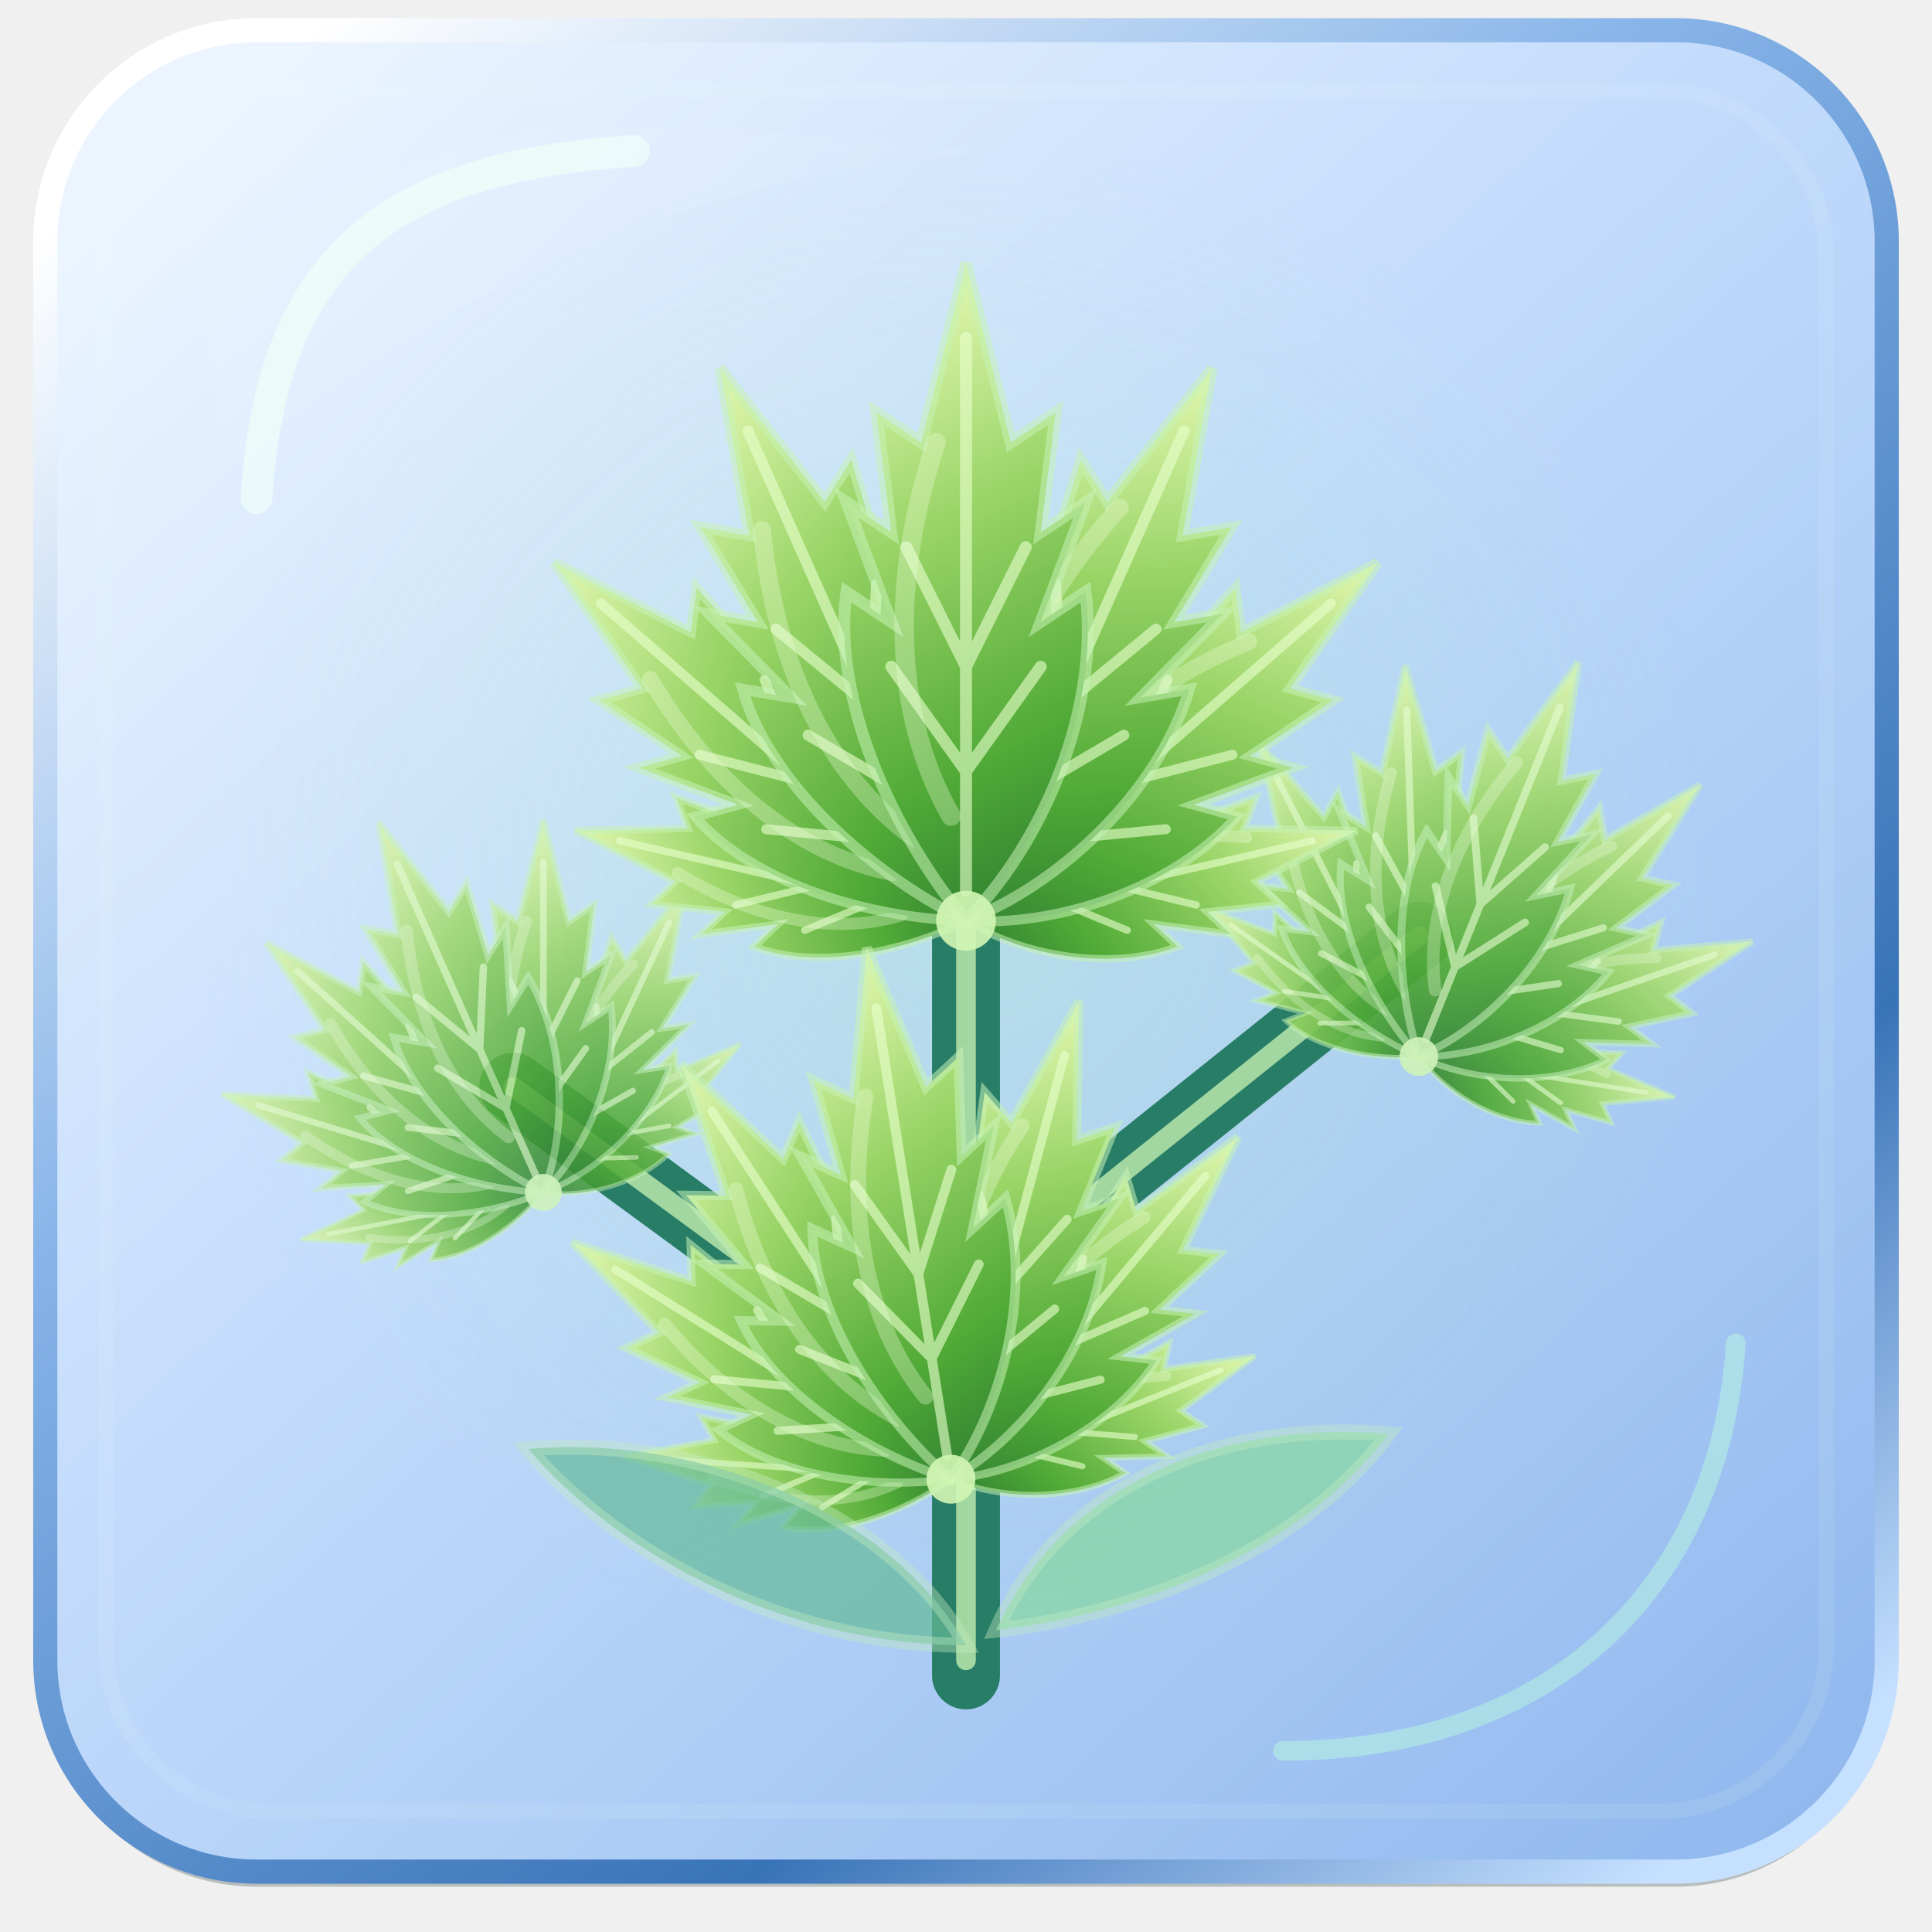
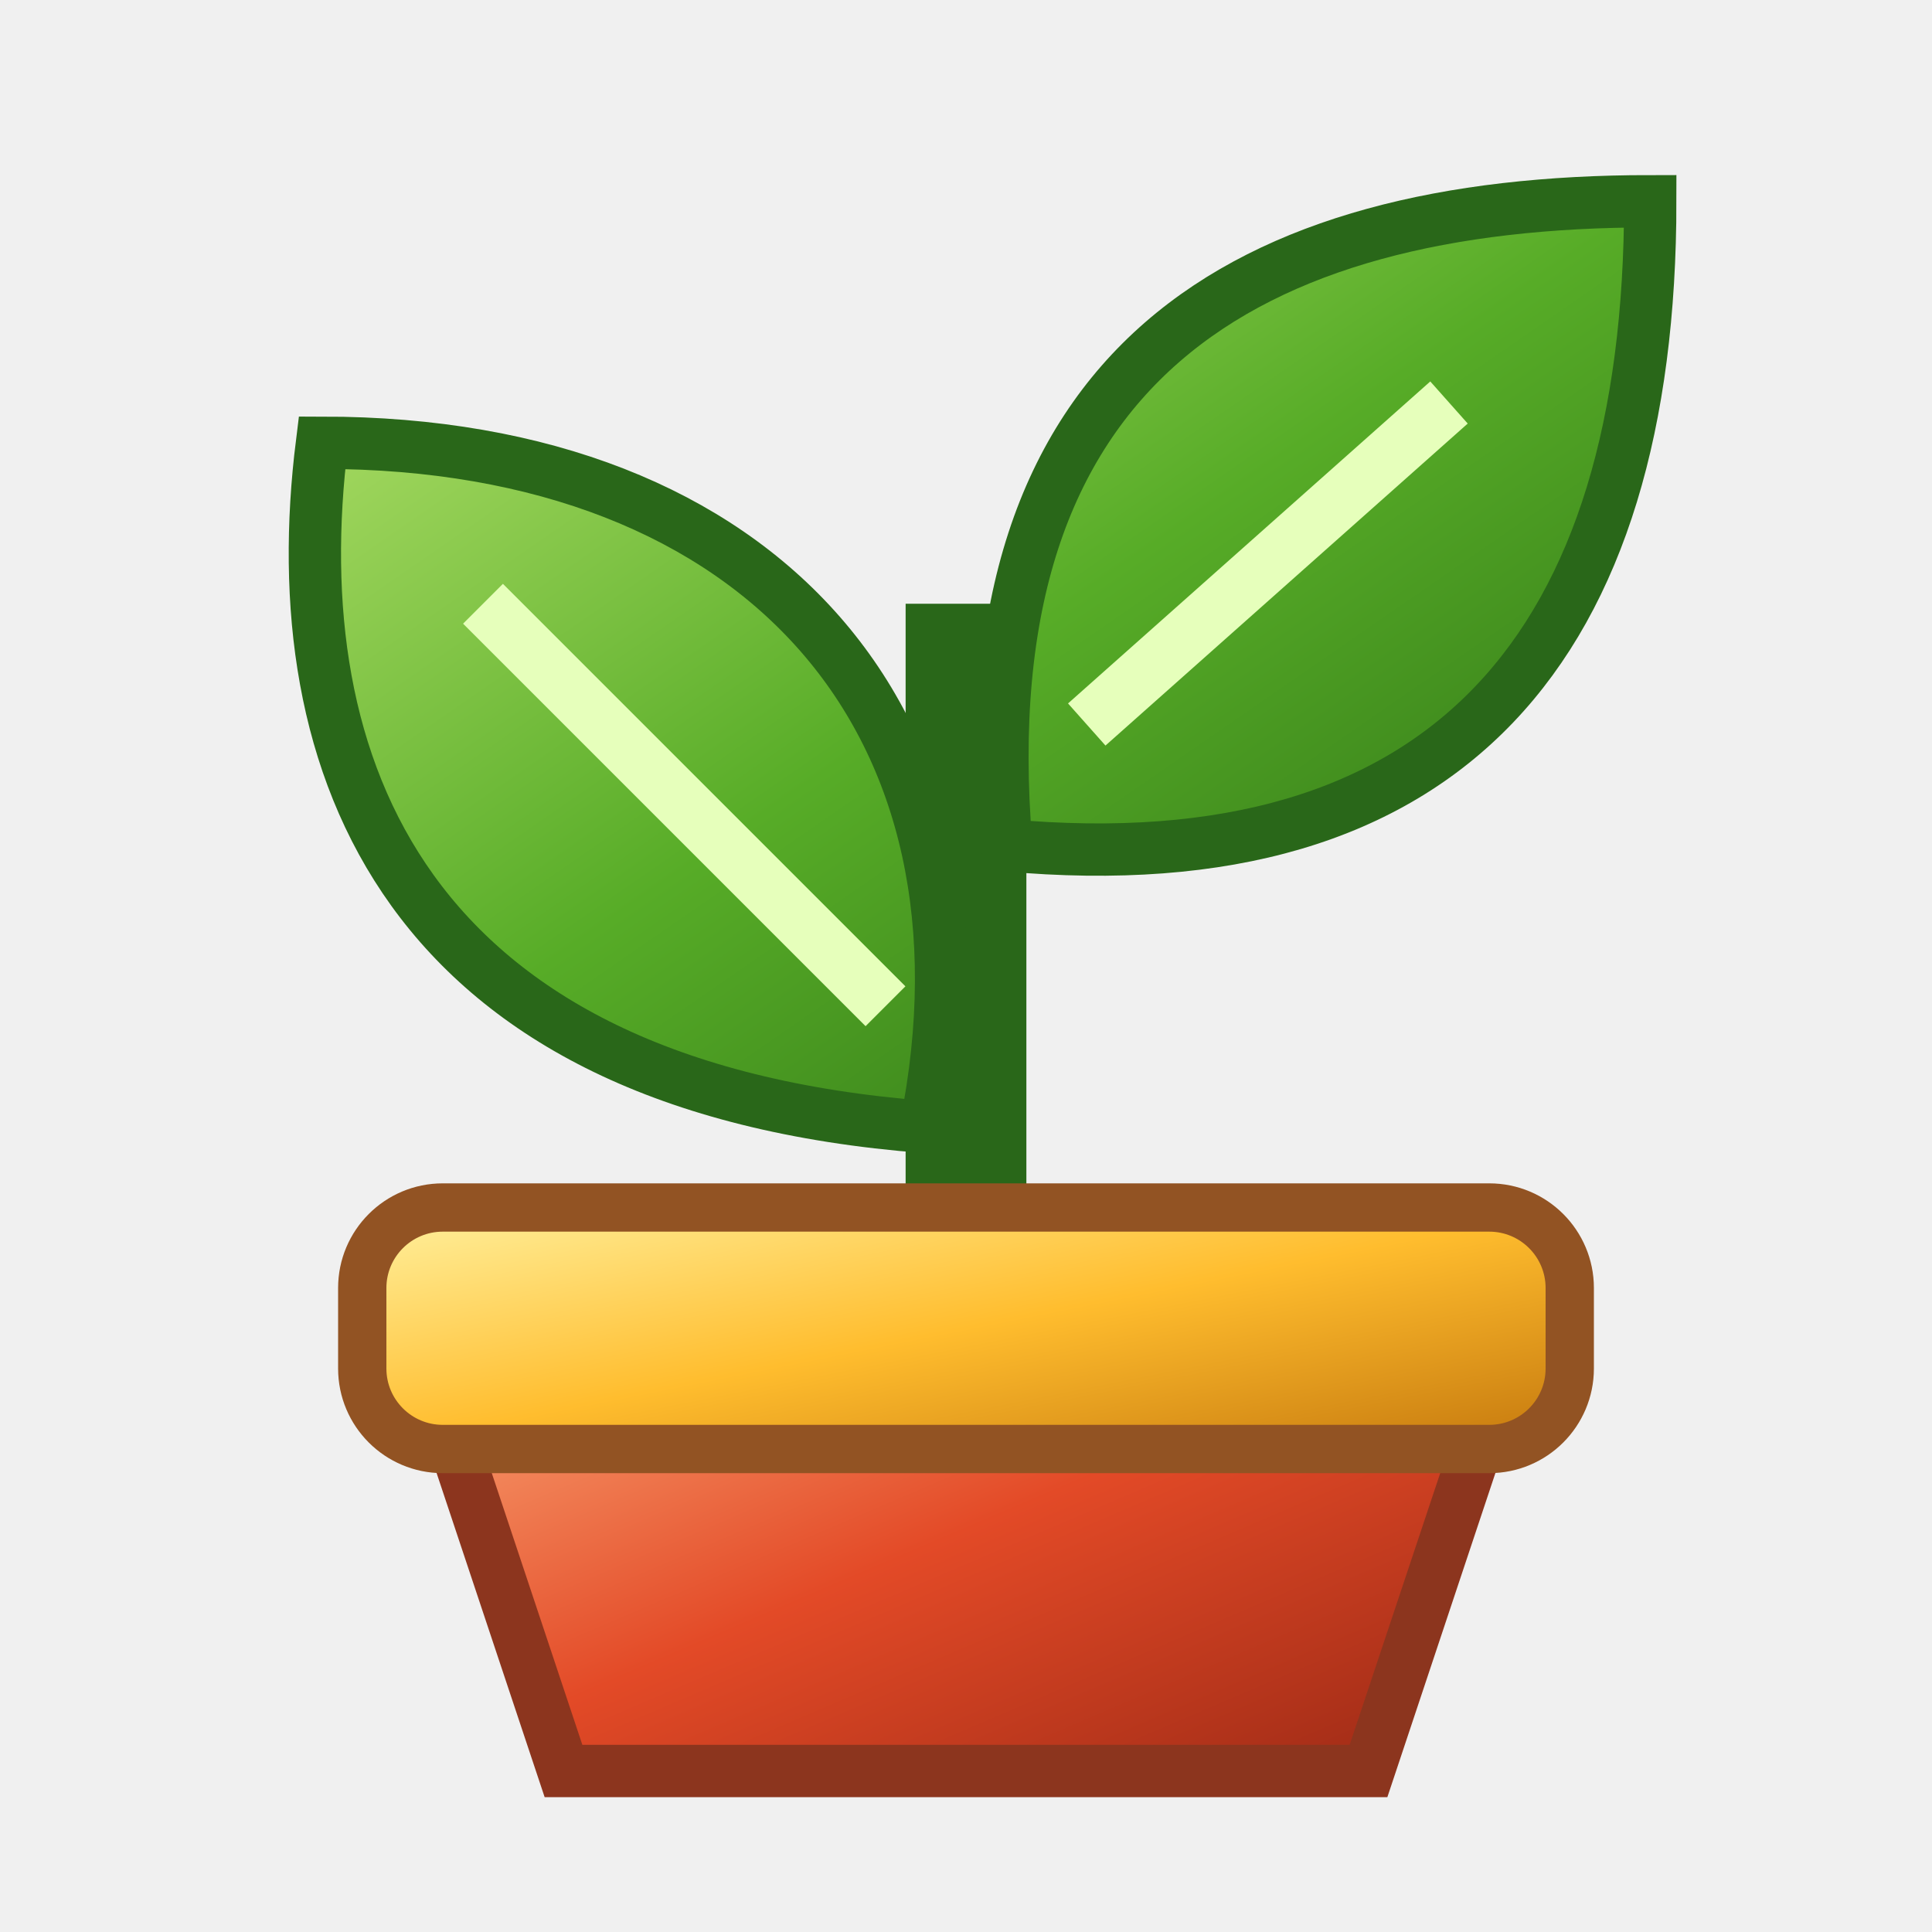
- <svg xmlns="http://www.w3.org/2000/svg" width="128" height="128" viewBox="0 0 128 128" fill="none">
+ <svg xmlns="http://www.w3.org/2000/svg" data-xp-icon="plant" class=" xp-icon" viewBox="0 0 48 48" aria-hidden="true" focusable="false">
  <defs>
-     <linearGradient id="tile" x1="12" y1="8" x2="116" y2="124" gradientUnits="userSpaceOnUse">
-       <stop stop-color="#ecf5ff" stop-opacity="1" />
-       <stop offset=".4" stop-color="#c5ddfc" stop-opacity="1" />
-       <stop offset="1" stop-color="#91b9ee" stop-opacity="1" />
+     <linearGradient id="xp-growth-blue" x1="0" y1="0" x2="1" y2="1">
+       <stop stop-color="#b9eaff" />
+       <stop offset=".5" stop-color="#247ade" />
+       <stop offset="1" stop-color="#064698" />
    </linearGradient>
-     <linearGradient id="rim" x1="18" y1="4" x2="110" y2="124" gradientUnits="userSpaceOnUse">
-       <stop stop-color="#ffffff" stop-opacity="1" />
-       <stop offset=".35" stop-color="#88b5e9" stop-opacity="1" />
-       <stop offset=".76" stop-color="#3973b8" stop-opacity="1" />
-       <stop offset="1" stop-color="#c6e0ff" stop-opacity="1" />
+     <linearGradient id="xp-growth-green" x1="0" y1="0" x2="1" y2="1">
+       <stop stop-color="#bde773" />
+       <stop offset=".5" stop-color="#57ac27" />
+       <stop offset="1" stop-color="#256613" />
    </linearGradient>
-     <radialGradient id="halo">
-       <stop stop-color="#a0f0b1" stop-opacity=".22" />
-       <stop offset="1" stop-color="#a0f0b1" stop-opacity="0" />
-     </radialGradient>
-     <linearGradient id="leaf" x1="-10" y1="-38" x2="9" y2="0" gradientUnits="userSpaceOnUse">
-       <stop stop-color="#def5ac" />
-       <stop offset=".32" stop-color="#9bd568" />
-       <stop offset=".7" stop-color="#50a936" />
-       <stop offset="1" stop-color="#287531" />
+     <linearGradient id="xp-growth-red" x1="0" y1="0" x2="1" y2="1">
+       <stop stop-color="#ffb784" />
+       <stop offset=".5" stop-color="#e34a27" />
+       <stop offset="1" stop-color="#972714" />
    </linearGradient>
-     <g id="leaflet">
-       <path d="M0 0C-5-6-9-15-8-22l3 2-3-8 3 2-1-8 3 2L0-44l3 12 3-2-1 8 3-2-3 8 3-2C9-14 5-5 0 0Z" fill="url(#leaf)" stroke="#c7f1b6" stroke-opacity=".55" stroke-width=".8" />
-       <path d="M0-39V-2M0-10l-5-7m5 0-4-8m4 15 5-7m-5 0 4-8" stroke="#e6ffcb" stroke-opacity=".62" stroke-width=".8" stroke-linecap="round" />
-       <path d="M-2-32C-5-23-5-14-1-7" stroke="#eeffdd" stroke-opacity=".32" stroke-width="1.3" stroke-linecap="round" />
-     </g>
-     <g id="fan">
-       <use href="#leaflet" transform="rotate(-77) scale(.61)" />
-       <use href="#leaflet" transform="rotate(77) scale(.61)" />
-       <use href="#leaflet" transform="rotate(-49) scale(.83)" />
-       <use href="#leaflet" transform="rotate(49) scale(.83)" />
-       <use href="#leaflet" transform="rotate(-24) scale(.92)" />
-       <use href="#leaflet" transform="rotate(24) scale(.92)" />
-       <use href="#leaflet" />
-       <circle r="2" fill="#d2f6b4" fill-opacity=".9" />
-     </g>
+     <linearGradient id="xp-growth-gold" x1="0" y1="0" x2="1" y2="1">
+       <stop stop-color="#fff2a1" />
+       <stop offset=".5" stop-color="#ffbd2e" />
+       <stop offset="1" stop-color="#c4770d" />
+     </linearGradient>
+     <linearGradient id="xp-growth-silver" x1="0" y1="0" x2="1" y2="1">
+       <stop stop-color="#ffffff" />
+       <stop offset=".5" stop-color="#d1dfec" />
+       <stop offset="1" stop-color="#738da8" />
+     </linearGradient>
+     <linearGradient id="xp-growth-purple" x1="0" y1="0" x2="1" y2="1">
+       <stop stop-color="#e3b6f4" />
+       <stop offset=".5" stop-color="#9960bf" />
+       <stop offset="1" stop-color="#593183" />
+     </linearGradient>
  </defs>
-   <rect x="3" y="4" width="122" height="121" rx="14" fill="#081e21" fill-opacity=".24" />
-   <rect x="3" y="2" width="122" height="122" rx="14" fill="url(#tile)" stroke="url(#rim)" stroke-width="1.6" />
-   <rect x="7" y="6" width="114" height="114" rx="11" stroke="#ebfff5" stroke-opacity=".09" />
-   <ellipse cx="64" cy="60" rx="51" ry="51" fill="url(#halo)" />
-   <g stroke-linecap="round">
-     <path d="M64 111V39M64 94 34 72M64 86 94 62" stroke="#277d66" stroke-width="4.5" />
-     <path d="M64 110V39M64 94 34 72M64 86 94 62" stroke="#c2edb0" stroke-opacity=".8" stroke-width="1.3" />
-   </g>
-   <use href="#fan" transform="translate(36 79) rotate(-24) scale(.61)" opacity=".85" />
-   <use href="#fan" transform="translate(94 70) rotate(22) scale(.64)" opacity=".92" />
-   <use href="#fan" transform="translate(64 61) scale(.99)" />
-   <use href="#fan" transform="translate(63 98) rotate(-9) scale(.81)" />
-   <path d="M64 109c-12 0-23-6-29-13 11-1 24 4 29 13Z" fill="#64b999" fill-opacity=".7" stroke="#c4ecc0" stroke-opacity=".4" />
-   <path d="M66 108c9-1 20-5 26-13-12-1-22 4-26 13Z" fill="#85d7a0" fill-opacity=".7" stroke="#c4ecc0" stroke-opacity=".4" />
-   <path d="M17 33C18 16 27 11 42 10" stroke="#f0fff9" stroke-opacity=".7" stroke-width="2.1" stroke-linecap="round" />
-   <path d="M85 116c18 0 29-11 30-27" stroke="#bbffdf" stroke-opacity=".45" stroke-width="1.3" stroke-linecap="round" />
-   <path d="M13 19C29 4 49 9 66 10c-20 2-33 7-51 21Z" fill="#fff" fill-opacity=".055" />
+   <path d="M24 34V15" fill="none" stroke="#296719" stroke-width="3" />
+   <path d="M23 28C10 27 7 19 8 11c11 0 17 7 15 17Zm2-7C24 9 31 5 41 5c0 11-5 17-16 16Z" fill="url(#xp-growth-green)" stroke="#296719" stroke-width="1.3" />
+   <path d="m12 15 10 10m14-15L27 18" fill="none" stroke="#e6ffbb" stroke-width="1.4" />
+   <path d="M10 32h28l-4 12H14Z" fill="url(#xp-growth-red)" stroke="#8c351e" stroke-width="1.3" />
+   <rect x="9" y="30" width="30" height="6" rx="2" fill="url(#xp-growth-gold)" stroke="#925323" stroke-width="1.2" />
</svg>
